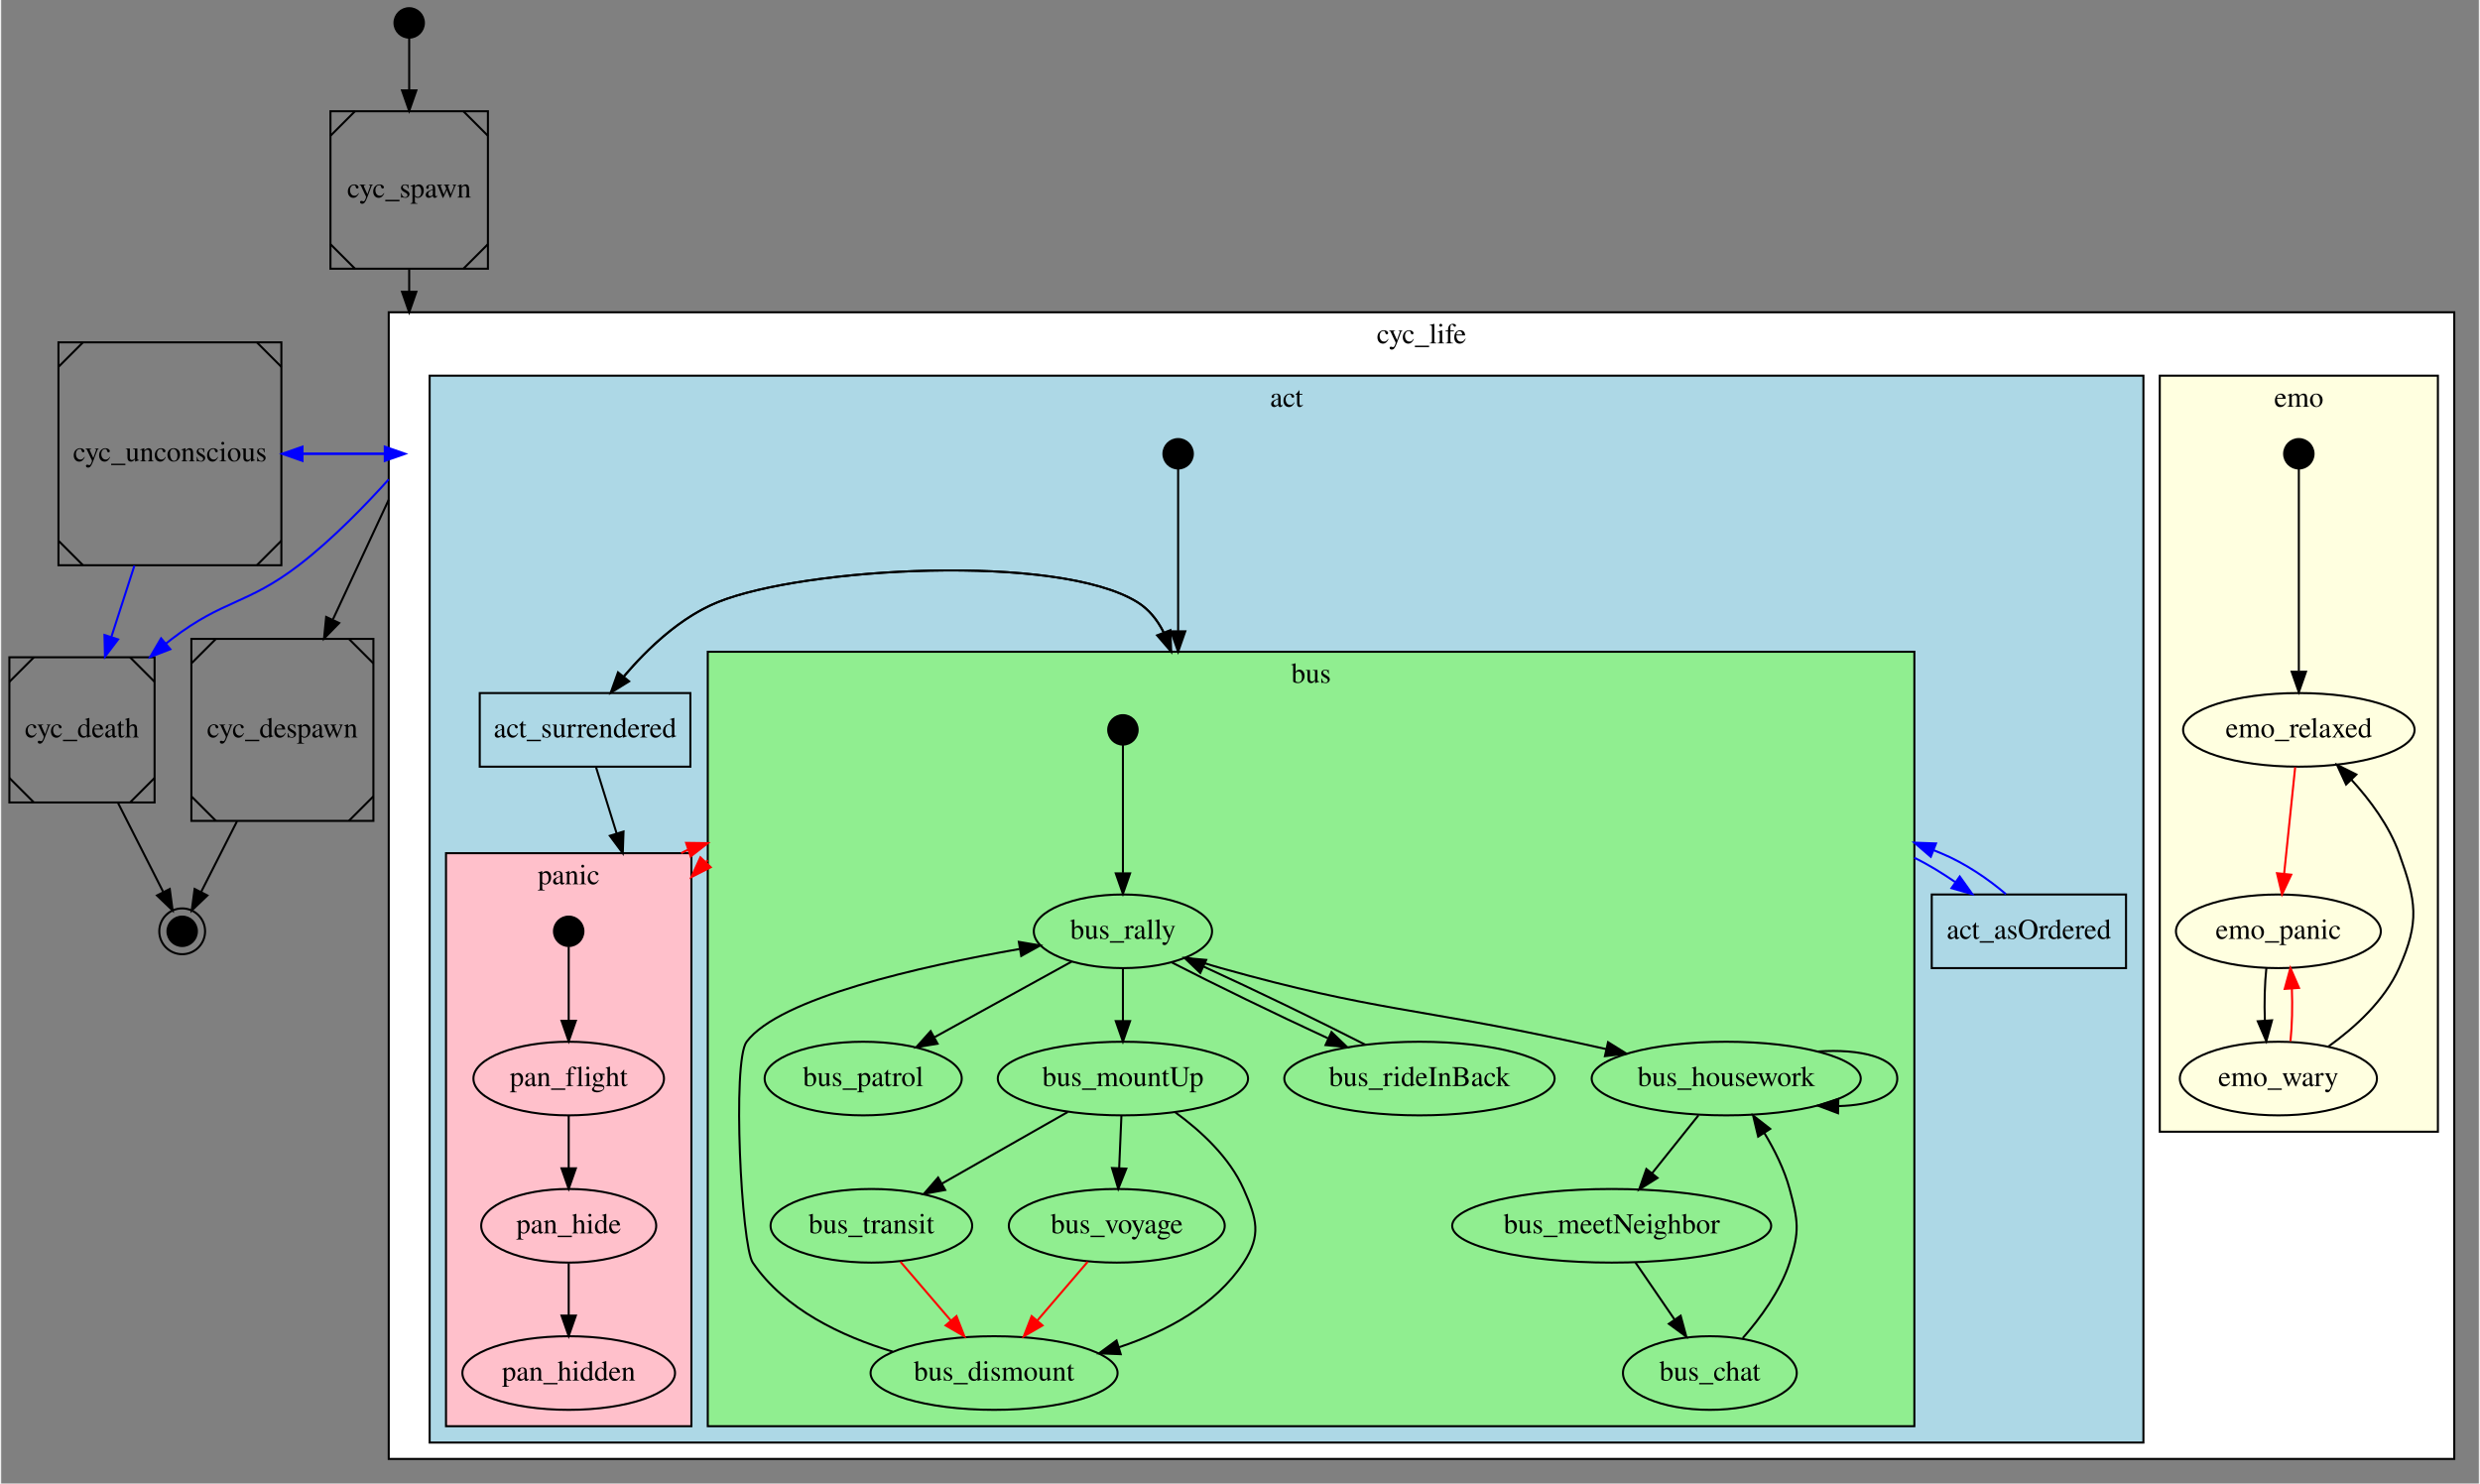
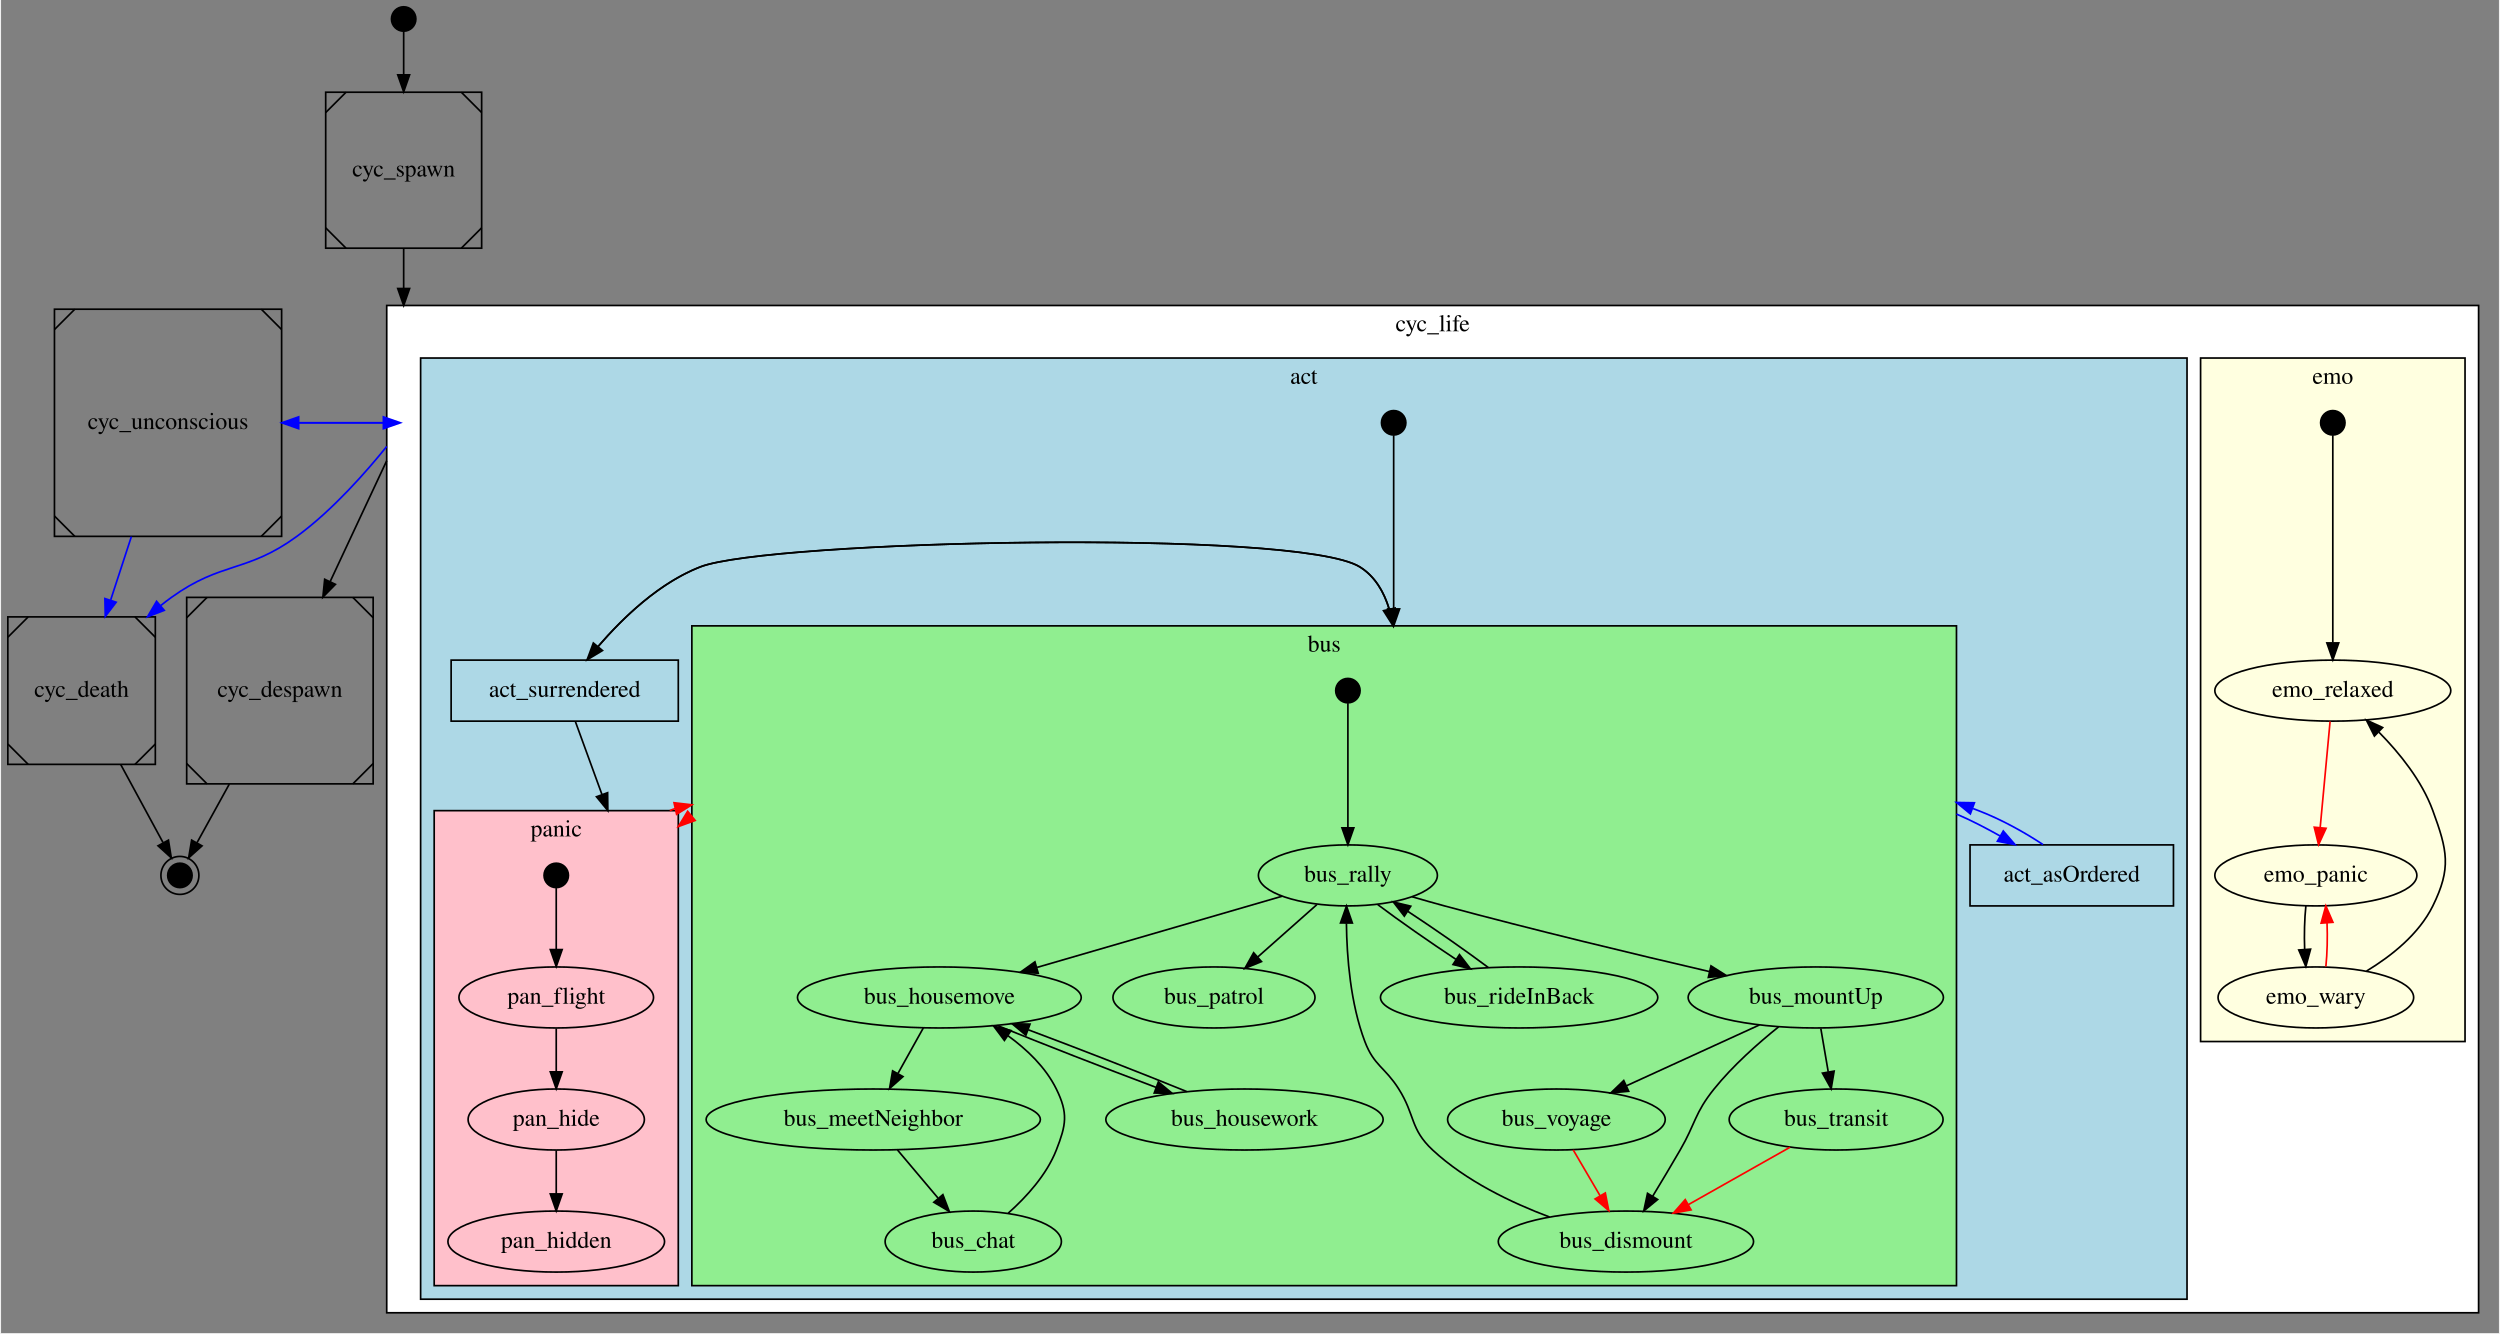
- <svg xmlns="http://www.w3.org/2000/svg" width="1212pt" height="725pt" viewBox="0.00 0.00 1211.50 725.40">
-   <g id="graph0" class="graph" transform="scale(1 1) rotate(0) translate(4 721.4)">
-     <polygon fill="gray" stroke="transparent" points="-4,4 -4,-721.4 1207.5,-721.4 1207.5,4 -4,4" />
+ <svg xmlns="http://www.w3.org/2000/svg" width="1474pt" height="786pt" viewBox="0.00 0.00 1473.50 786.40">
+   <g id="graph0" class="graph" transform="scale(1 1) rotate(0) translate(4 782.4)">
+     <polygon fill="gray" stroke="transparent" points="-4,4 -4,-782.4 1469.5,-782.4 1469.5,4 -4,4" />
    <g id="clust1" class="cluster">
-       <polygon fill="white" stroke="black" points="185.5,-8 185.5,-568.7 1195.5,-568.7 1195.5,-8 185.5,-8" />
-       <text text-anchor="middle" x="690.5" y="-553.5" font-family="Times,serif" font-size="14.00">cyc_life</text>
+       <polygon fill="white" stroke="black" points="223.5,-8 223.5,-602.2 1457.5,-602.2 1457.5,-8 223.5,-8" />
+       <text text-anchor="middle" x="840.5" y="-587" font-family="Times,serif" font-size="14.00">cyc_life</text>
    </g>
    <g id="clust2" class="cluster">
-       <polygon fill="lightyellow" stroke="black" points="1051.5,-168 1051.5,-537.7 1187.5,-537.7 1187.5,-168 1051.5,-168" />
-       <text text-anchor="middle" x="1119.5" y="-522.5" font-family="Times,serif" font-size="14.00">emo</text>
+       <polygon fill="lightyellow" stroke="black" points="1293.5,-168 1293.5,-571.2 1449.5,-571.2 1449.5,-168 1293.5,-168" />
+       <text text-anchor="middle" x="1371.5" y="-556" font-family="Times,serif" font-size="14.00">emo</text>
    </g>
    <g id="clust4" class="cluster">
-       <polygon fill="lightblue" stroke="black" points="205.5,-16 205.5,-537.7 1043.5,-537.7 1043.5,-16 205.5,-16" />
-       <text text-anchor="middle" x="624.5" y="-522.5" font-family="Times,serif" font-size="14.00">act</text>
+       <polygon fill="lightblue" stroke="black" points="243.5,-16 243.5,-571.2 1285.5,-571.2 1285.5,-16 243.5,-16" />
+       <text text-anchor="middle" x="764.5" y="-556" font-family="Times,serif" font-size="14.00">act</text>
    </g>
    <g id="clust5" class="cluster">
-       <polygon fill="lightgreen" stroke="black" points="341.5,-24 341.5,-402.7 931.5,-402.7 931.5,-24 341.5,-24" />
-       <text text-anchor="middle" x="636.5" y="-387.5" font-family="Times,serif" font-size="14.00">bus</text>
+       <polygon fill="lightgreen" stroke="black" points="403.5,-24 403.5,-413.2 1149.5,-413.2 1149.5,-24 403.5,-24" />
+       <text text-anchor="middle" x="776.5" y="-398" font-family="Times,serif" font-size="14.00">bus</text>
    </g>
    <g id="clust6" class="cluster">
-       <polygon fill="pink" stroke="black" points="213.5,-24 213.5,-304.2 333.5,-304.2 333.5,-24 213.5,-24" />
-       <text text-anchor="middle" x="273.5" y="-289" font-family="Times,serif" font-size="14.00">panic</text>
+       <polygon fill="pink" stroke="black" points="251.5,-24 251.5,-304.2 395.5,-304.2 395.5,-24 251.5,-24" />
+       <text text-anchor="middle" x="323.5" y="-289" font-family="Times,serif" font-size="14.00">panic</text>
+     </g>
+     <g id="node28" class="node">
+       <polygon fill="none" stroke="black" points="215.5,-430 105.5,-430 105.5,-320 215.5,-320 215.5,-430" />
+       <polyline fill="none" stroke="black" points="117.5,-430 105.5,-418 " />
+       <polyline fill="none" stroke="black" points="105.5,-332 117.5,-320 " />
+       <polyline fill="none" stroke="black" points="203.5,-320 215.5,-332 " />
+       <polyline fill="none" stroke="black" points="215.5,-418 203.5,-430 " />
+       <text text-anchor="middle" x="160.5" y="-371.3" font-family="Times,serif" font-size="14.00">cyc_despawn</text>
+     </g>
+     <g id="edge38" class="edge">
+       <path fill="none" stroke="black" d="M223.5,-510.63C214.88,-492.22 201.99,-464.67 190.11,-439.28" />
+       <polygon fill="black" stroke="black" points="193.24,-437.7 185.83,-430.13 186.9,-440.67 193.24,-437.7" />
+     </g>
+     <g id="node29" class="node">
+       <polygon fill="none" stroke="black" points="87,-418.5 0,-418.5 0,-331.5 87,-331.5 87,-418.5" />
+       <polyline fill="none" stroke="black" points="12,-418.5 0,-406.5 " />
+       <polyline fill="none" stroke="black" points="0,-343.5 12,-331.5 " />
+       <polyline fill="none" stroke="black" points="75,-331.5 87,-343.5 " />
+       <polyline fill="none" stroke="black" points="87,-406.5 75,-418.5 " />
+       <text text-anchor="middle" x="43.5" y="-371.3" font-family="Times,serif" font-size="14.00">cyc_death</text>
+     </g>
+     <g id="edge39" class="edge">
+       <path fill="none" stroke="blue" d="M223.5,-519.03C211.93,-504.67 191.74,-481.51 170.5,-466 140.96,-444.43 126.19,-451.36 96.5,-430 94.4,-428.49 92.31,-426.89 90.24,-425.23" />
+       <polygon fill="blue" stroke="blue" points="92.27,-422.36 82.38,-418.54 87.73,-427.69 92.27,-422.36" />
+     </g>
+     <g id="node30" class="node">
+       <polygon fill="none" stroke="black" points="161.5,-600 27.5,-600 27.5,-466 161.5,-466 161.5,-600" />
+       <polyline fill="none" stroke="black" points="39.5,-600 27.5,-588 " />
+       <polyline fill="none" stroke="black" points="27.5,-478 39.5,-466 " />
+       <polyline fill="none" stroke="black" points="149.5,-466 161.5,-478 " />
+       <polyline fill="none" stroke="black" points="161.5,-588 149.5,-600 " />
+       <text text-anchor="middle" x="94.5" y="-529.3" font-family="Times,serif" font-size="14.00">cyc_unconscious</text>
+     </g>
+     <g id="edge40" class="edge">
+       <path fill="none" stroke="blue" d="M223.5,-533C206.22,-533 188.95,-533 171.67,-533" />
+       <polygon fill="blue" stroke="blue" points="171.56,-529.5 161.56,-533 171.56,-536.5 171.56,-529.5" />
+     </g>
+     <g id="node2" class="node">
+       <ellipse fill="black" stroke="black" cx="1371.5" cy="-533" rx="7.2" ry="7.2" />
+     </g>
+     <g id="node3" class="node">
+       <ellipse fill="none" stroke="black" cx="1371.5" cy="-375" rx="69.59" ry="18" />
+       <text text-anchor="middle" x="1371.5" y="-371.3" font-family="Times,serif" font-size="14.00">emo_relaxed</text>
+     </g>
+     <g id="edge1" class="edge">
+       <path fill="none" stroke="black" d="M1371.5,-525.69C1371.5,-505.35 1371.5,-440.67 1371.5,-403.32" />
+       <polygon fill="black" stroke="black" points="1375,-403.13 1371.5,-393.13 1368,-403.13 1375,-403.13" />
+     </g>
+     <g id="node5" class="node">
+       <ellipse fill="none" stroke="black" cx="1361.5" cy="-266" rx="59.59" ry="18" />
+       <text text-anchor="middle" x="1361.5" y="-262.3" font-family="Times,serif" font-size="14.00">emo_panic</text>
+     </g>
+     <g id="edge2" class="edge">
+       <path fill="none" stroke="red" d="M1369.89,-356.81C1368.32,-339.96 1365.89,-314.02 1364.06,-294.34" />
+       <polygon fill="red" stroke="red" points="1367.52,-293.78 1363.1,-284.15 1360.55,-294.43 1367.52,-293.78" />
+     </g>
+     <g id="node4" class="node">
+       <ellipse fill="none" stroke="black" cx="1361.5" cy="-194" rx="57.69" ry="18" />
+       <text text-anchor="middle" x="1361.5" y="-190.3" font-family="Times,serif" font-size="14.00">emo_wary</text>
+     </g>
+     <g id="edge5" class="edge">
+       <path fill="none" stroke="black" d="M1391.37,-209.56C1406.04,-218.45 1422.29,-231.33 1430.5,-248 1441.54,-270.4 1439.09,-280.74 1430.5,-304.2 1424.04,-321.85 1410.93,-338.1 1398.71,-350.48" />
+       <polygon fill="black" stroke="black" points="1396.04,-348.19 1391.28,-357.66 1400.9,-353.23 1396.04,-348.19" />
+     </g>
+     <g id="edge3" class="edge">
+       <path fill="none" stroke="red" d="M1367.41,-212.28C1368.21,-220.03 1368.44,-229.36 1368.09,-238.01" />
+       <polygon fill="red" stroke="red" points="1364.59,-237.83 1367.38,-248.05 1371.58,-238.33 1364.59,-237.83" />
+     </g>
+     <g id="edge4" class="edge">
+       <path fill="none" stroke="black" d="M1355.62,-248.05C1354.8,-240.35 1354.56,-231.03 1354.89,-222.36" />
+       <polygon fill="black" stroke="black" points="1358.39,-222.49 1355.59,-212.28 1351.41,-222.01 1358.39,-222.49" />
+     </g>
+     <g id="edge33" class="edge">
+       <path fill="none" stroke="red" d="M403.5,-301.32C403.45,-301.28 403.4,-301.25 403.34,-301.21" />
+       <polygon fill="red" stroke="red" points="405.45,-298.42 395.5,-294.79 401.02,-303.83 405.45,-298.42" />
+     </g>
+     <g id="node25" class="node">
+       <polygon fill="none" stroke="black" points="1277.5,-284 1157.5,-284 1157.5,-248 1277.5,-248 1277.5,-284" />
+       <text text-anchor="middle" x="1217.5" y="-262.3" font-family="Times,serif" font-size="14.00">act_asOrdered</text>
+     </g>
+     <g id="edge31" class="edge">
+       <path fill="none" stroke="blue" d="M1149.5,-302.18C1158.18,-298.49 1166.96,-293.89 1175.23,-289.25" />
+       <polygon fill="blue" stroke="blue" points="1177.11,-292.2 1184.04,-284.18 1173.63,-286.13 1177.11,-292.2" />
+     </g>
+     <g id="node26" class="node">
+       <polygon fill="none" stroke="black" points="395.5,-393 261.5,-393 261.5,-357 395.5,-357 395.5,-393" />
+       <text text-anchor="middle" x="328.5" y="-371.3" font-family="Times,serif" font-size="14.00">act_surrendered</text>
+     </g>
+     <g id="edge29" class="edge">
+       <path fill="none" stroke="black" d="M817.16,-413.2C814.84,-426.85 809.37,-440.66 797.5,-448 760.73,-470.72 448.8,-463.62 408.5,-448 384.24,-438.6 362.84,-418.03 348.29,-401.12" />
+       <polygon fill="black" stroke="black" points="350.79,-398.65 341.71,-393.18 345.39,-403.11 350.79,-398.65" />
+     </g>
+     <g id="node7" class="node">
+       <ellipse fill="black" stroke="black" cx="790.5" cy="-375" rx="7.2" ry="7.2" />
+     </g>
+     <g id="node8" class="node">
+       <ellipse fill="none" stroke="black" cx="790.5" cy="-266" rx="52.79" ry="18" />
+       <text text-anchor="middle" x="790.5" y="-262.3" font-family="Times,serif" font-size="14.00">bus_rally</text>
+     </g>
+     <g id="edge6" class="edge">
+       <path fill="none" stroke="black" d="M790.5,-367.63C790.5,-353.52 790.5,-318.94 790.5,-294.27" />
+       <polygon fill="black" stroke="black" points="794,-294.06 790.5,-284.06 787,-294.06 794,-294.06" />
+     </g>
+     <g id="node9" class="node">
+       <ellipse fill="none" stroke="black" cx="711.5" cy="-194" rx="59.59" ry="18" />
+       <text text-anchor="middle" x="711.5" y="-190.3" font-family="Times,serif" font-size="14.00">bus_patrol</text>
+     </g>
+     <g id="edge7" class="edge">
+       <path fill="none" stroke="black" d="M772.18,-248.76C761.81,-239.58 748.67,-227.94 737.28,-217.84" />
+       <polygon fill="black" stroke="black" points="739.53,-215.16 729.72,-211.15 734.89,-220.4 739.53,-215.16" />
+     </g>
+     <g id="node10" class="node">
+       <ellipse fill="none" stroke="black" cx="1066.5" cy="-194" rx="75.29" ry="18" />
+       <text text-anchor="middle" x="1066.5" y="-190.3" font-family="Times,serif" font-size="14.00">bus_mountUp</text>
+     </g>
+     <g id="edge8" class="edge">
+       <path fill="none" stroke="black" d="M828.44,-253.38C834.79,-251.53 841.32,-249.67 847.5,-248 899.88,-233.86 959.79,-219.49 1003.69,-209.28" />
+       <polygon fill="black" stroke="black" points="1004.69,-212.64 1013.64,-206.97 1003.11,-205.82 1004.69,-212.64" />
+     </g>
+     <g id="node11" class="node">
+       <ellipse fill="none" stroke="black" cx="891.5" cy="-194" rx="81.79" ry="18" />
+       <text text-anchor="middle" x="891.5" y="-190.3" font-family="Times,serif" font-size="14.00">bus_rideInBack</text>
+     </g>
+     <g id="edge9" class="edge">
+       <path fill="none" stroke="black" d="M808.12,-248.76C820.91,-239.15 838.48,-226.87 854.25,-216.46" />
+       <polygon fill="black" stroke="black" points="856.32,-219.3 862.79,-210.91 852.5,-213.43 856.32,-219.3" />
+     </g>
+     <g id="node15" class="node">
+       <ellipse fill="none" stroke="black" cx="549.5" cy="-194" rx="83.69" ry="18" />
+       <text text-anchor="middle" x="549.5" y="-190.3" font-family="Times,serif" font-size="14.00">bus_housemove</text>
+     </g>
+     <g id="edge16" class="edge">
+       <path fill="none" stroke="black" d="M751.78,-253.75C712.69,-242.4 651.86,-224.73 607.11,-211.73" />
+       <polygon fill="black" stroke="black" points="607.83,-208.3 597.25,-208.87 605.88,-215.02 607.83,-208.3" />
+     </g>
+     <g id="node12" class="node">
+       <ellipse fill="none" stroke="black" cx="1078.5" cy="-122" rx="63.09" ry="18" />
+       <text text-anchor="middle" x="1078.5" y="-118.3" font-family="Times,serif" font-size="14.00">bus_transit</text>
+     </g>
+     <g id="edge10" class="edge">
+       <path fill="none" stroke="black" d="M1069.47,-175.7C1070.79,-167.98 1072.38,-158.71 1073.85,-150.11" />
+       <polygon fill="black" stroke="black" points="1077.33,-150.55 1075.57,-140.1 1070.43,-149.37 1077.33,-150.55" />
+     </g>
+     <g id="node13" class="node">
+       <ellipse fill="none" stroke="black" cx="913.5" cy="-122" rx="64.19" ry="18" />
+       <text text-anchor="middle" x="913.5" y="-118.3" font-family="Times,serif" font-size="14.00">bus_voyage</text>
+     </g>
+     <g id="edge11" class="edge">
+       <path fill="none" stroke="black" d="M1033.3,-177.81C1010.23,-167.26 979.33,-153.12 954.69,-141.85" />
+       <polygon fill="black" stroke="black" points="956.14,-138.66 945.59,-137.68 953.22,-145.02 956.14,-138.66" />
+     </g>
+     <g id="node14" class="node">
+       <ellipse fill="none" stroke="black" cx="954.5" cy="-50" rx="75.29" ry="18" />
+       <text text-anchor="middle" x="954.5" y="-46.3" font-family="Times,serif" font-size="14.00">bus_dismount</text>
+     </g>
+     <g id="edge12" class="edge">
+       <path fill="none" stroke="black" d="M1044.57,-176.67C1032.41,-166.91 1017.56,-153.76 1006.5,-140 995.03,-125.74 995.68,-119.84 986.5,-104 981.3,-95.03 975.48,-85.29 970.23,-76.64" />
+       <polygon fill="black" stroke="black" points="973.22,-74.82 965.03,-68.09 967.24,-78.45 973.22,-74.82" />
+     </g>
+     <g id="edge17" class="edge">
+       <path fill="none" stroke="black" d="M873.36,-211.62C860.12,-221.55 841.94,-234.23 825.92,-244.74" />
+       <polygon fill="black" stroke="black" points="823.78,-241.95 817.29,-250.33 827.58,-247.83 823.78,-241.95" />
+     </g>
+     <g id="edge13" class="edge">
+       <path fill="none" stroke="red" d="M1051.29,-105.64C1033.69,-95.7 1010.55,-82.64 991.32,-71.78" />
+       <polygon fill="red" stroke="red" points="992.94,-68.68 982.51,-66.81 989.5,-74.77 992.94,-68.68" />
+     </g>
+     <g id="edge14" class="edge">
+       <path fill="none" stroke="red" d="M923.42,-104.05C928.19,-95.92 934,-86 939.31,-76.94" />
+       <polygon fill="red" stroke="red" points="942.35,-78.67 944.38,-68.28 936.31,-75.14 942.35,-78.67" />
+     </g>
+     <g id="edge15" class="edge">
+       <path fill="none" stroke="black" d="M909.52,-64.45C886.8,-72.97 859.99,-85.86 840.5,-104 827.1,-116.47 830.28,-124.53 820.5,-140 812.33,-152.93 805.91,-153.7 800.5,-168 792.01,-190.45 789.86,-217.78 789.63,-237.7" />
+       <polygon fill="black" stroke="black" points="786.13,-237.94 789.67,-247.93 793.13,-237.91 786.13,-237.94" />
+     </g>
+     <g id="node16" class="node">
+       <ellipse fill="none" stroke="black" cx="510.5" cy="-122" rx="98.58" ry="18" />
+       <text text-anchor="middle" x="510.5" y="-118.3" font-family="Times,serif" font-size="14.00">bus_meetNeighbor</text>
+     </g>
+     <g id="edge18" class="edge">
+       <path fill="none" stroke="black" d="M540.06,-176.05C535.58,-168.01 530.11,-158.2 525.11,-149.23" />
+       <polygon fill="black" stroke="black" points="528.05,-147.31 520.12,-140.28 521.93,-150.71 528.05,-147.31" />
+     </g>
+     <g id="node18" class="node">
+       <ellipse fill="none" stroke="black" cx="729.5" cy="-122" rx="81.79" ry="18" />
+       <text text-anchor="middle" x="729.5" y="-118.3" font-family="Times,serif" font-size="14.00">bus_housework</text>
+     </g>
+     <g id="edge21" class="edge">
+       <path fill="none" stroke="black" d="M583.73,-177.46C610.21,-166.67 647.19,-152.25 677.32,-140.96" />
+       <polygon fill="black" stroke="black" points="678.69,-144.19 686.84,-137.42 676.25,-137.63 678.69,-144.19" />
+     </g>
+     <g id="node17" class="node">
+       <ellipse fill="none" stroke="black" cx="569.5" cy="-50" rx="51.99" ry="18" />
+       <text text-anchor="middle" x="569.5" y="-46.3" font-family="Times,serif" font-size="14.00">bus_chat</text>
+     </g>
+     <g id="edge19" class="edge">
+       <path fill="none" stroke="black" d="M524.78,-104.05C531.96,-95.54 540.79,-85.07 548.7,-75.68" />
+       <polygon fill="black" stroke="black" points="551.58,-77.69 555.35,-67.79 546.23,-73.18 551.58,-77.69" />
+     </g>
+     <g id="edge20" class="edge">
+       <path fill="none" stroke="black" d="M590.12,-66.75C600.78,-76.23 612.74,-89.3 618.5,-104 624.33,-118.9 625.57,-125.65 618.5,-140 612.21,-152.76 601.22,-163.3 589.83,-171.53" />
+       <polygon fill="black" stroke="black" points="587.87,-168.63 581.53,-177.11 591.78,-174.44 587.87,-168.63" />
+     </g>
+     <g id="edge22" class="edge">
+       <path fill="none" stroke="black" d="M695.47,-138.46C669.05,-149.23 632.08,-163.64 601.92,-174.94" />
+       <polygon fill="black" stroke="black" points="600.54,-171.72 592.39,-178.5 602.98,-178.28 600.54,-171.72" />
+     </g>
+     <g id="edge32" class="edge">
+       <path fill="none" stroke="red" d="M390.5,-304.2C391.41,-304.64 392.47,-305.05 393.66,-305.44" />
+       <polygon fill="red" stroke="red" points="392.98,-308.87 403.5,-307.65 394.51,-302.04 392.98,-308.87" />
+     </g>
+     <g id="node20" class="node">
+       <ellipse fill="black" stroke="black" cx="323.5" cy="-266" rx="7.2" ry="7.2" />
+     </g>
+     <g id="node21" class="node">
+       <ellipse fill="none" stroke="black" cx="323.5" cy="-194" rx="57.39" ry="18" />
+       <text text-anchor="middle" x="323.5" y="-190.3" font-family="Times,serif" font-size="14.00">pan_flight</text>
+     </g>
+     <g id="edge23" class="edge">
+       <path fill="none" stroke="black" d="M323.5,-258.54C323.5,-250.31 323.5,-235.58 323.5,-222.37" />
+       <polygon fill="black" stroke="black" points="327,-222.26 323.5,-212.26 320,-222.26 327,-222.26" />
+     </g>
+     <g id="node22" class="node">
+       <ellipse fill="none" stroke="black" cx="323.5" cy="-122" rx="51.99" ry="18" />
+       <text text-anchor="middle" x="323.5" y="-118.3" font-family="Times,serif" font-size="14.00">pan_hide</text>
+     </g>
+     <g id="edge24" class="edge">
+       <path fill="none" stroke="black" d="M323.5,-175.7C323.5,-167.98 323.5,-158.71 323.5,-150.11" />
+       <polygon fill="black" stroke="black" points="327,-150.1 323.5,-140.1 320,-150.1 327,-150.1" />
+     </g>
+     <g id="node23" class="node">
+       <ellipse fill="none" stroke="black" cx="323.5" cy="-50" rx="63.89" ry="18" />
+       <text text-anchor="middle" x="323.5" y="-46.3" font-family="Times,serif" font-size="14.00">pan_hidden</text>
+     </g>
+     <g id="edge25" class="edge">
+       <path fill="none" stroke="black" d="M323.5,-103.7C323.5,-95.98 323.5,-86.71 323.5,-78.11" />
+       <polygon fill="black" stroke="black" points="327,-78.1 323.5,-68.1 320,-78.1 327,-78.1" />
+     </g>
+     <g id="node24" class="node">
+       <ellipse fill="black" stroke="black" cx="817.5" cy="-533" rx="7.2" ry="7.2" />
+     </g>
+     <g id="edge26" class="edge">
+       <path fill="none" stroke="black" d="M817.5,-525.69C817.5,-508.65 817.5,-460.49 817.5,-423.35" />
+       <polygon fill="black" stroke="black" points="821,-423.2 817.5,-413.2 814,-423.2 821,-423.2" />
+     </g>
+     <g id="edge30" class="edge">
+       <path fill="none" stroke="blue" d="M1200.54,-284.18C1189.87,-291.29 1175.94,-299.05 1162.5,-304.2 1161.43,-304.61 1160.35,-305.02 1159.27,-305.43" />
+       <polygon fill="blue" stroke="blue" points="1157.68,-302.28 1149.5,-309.02 1160.09,-308.85 1157.68,-302.28" />
+     </g>
+     <g id="edge28" class="edge">
+       <path fill="none" stroke="black" d="M341.71,-393.18C355.91,-411.01 380.28,-437.06 408.5,-448 448.8,-463.62 760.73,-470.72 797.5,-448 806.5,-442.44 811.81,-433.16 814.87,-423.05" />
+       <polygon fill="black" stroke="black" points="818.31,-423.73 817.16,-413.2 811.49,-422.15 818.31,-423.73" />
+     </g>
+     <g id="edge27" class="edge">
+       <path fill="none" stroke="black" d="M334.77,-356.81C339.04,-345.09 344.91,-328.97 350.51,-313.61" />
+       <polygon fill="black" stroke="black" points="353.81,-314.79 353.94,-304.2 347.23,-312.4 353.81,-314.79" />
    </g>
    <g id="node27" class="node">
-       <polygon fill="none" stroke="black" points="178,-409 89,-409 89,-320 178,-320 178,-409" />
-       <polyline fill="none" stroke="black" points="101,-409 89,-397 " />
-       <polyline fill="none" stroke="black" points="89,-332 101,-320 " />
-       <polyline fill="none" stroke="black" points="166,-320 178,-332 " />
-       <polyline fill="none" stroke="black" points="178,-397 166,-409 " />
-       <text text-anchor="middle" x="133.5" y="-360.8" font-family="Times,serif" font-size="14.00">cyc_despawn</text>
+       <polygon fill="none" stroke="black" points="279.5,-728 187.5,-728 187.5,-636 279.5,-636 279.5,-728" />
+       <polyline fill="none" stroke="black" points="199.5,-728 187.5,-716 " />
+       <polyline fill="none" stroke="black" points="187.5,-648 199.5,-636 " />
+       <polyline fill="none" stroke="black" points="267.5,-636 279.5,-648 " />
+       <polyline fill="none" stroke="black" points="279.5,-716 267.5,-728 " />
+       <text text-anchor="middle" x="233.5" y="-678.3" font-family="Times,serif" font-size="14.00">cyc_spawn</text>
    </g>
    <g id="edge37" class="edge">
-       <path fill="none" stroke="black" d="M185.5,-477.06C178.14,-461.26 167.79,-439.05 158.25,-418.6" />
-       <polygon fill="black" stroke="black" points="161.26,-416.76 153.86,-409.18 154.91,-419.72 161.26,-416.76" />
-     </g>
-     <g id="node28" class="node">
-       <polygon fill="none" stroke="black" points="71,-400 0,-400 0,-329 71,-329 71,-400" />
-       <polyline fill="none" stroke="black" points="12,-400 0,-388 " />
-       <polyline fill="none" stroke="black" points="0,-341 12,-329 " />
-       <polyline fill="none" stroke="black" points="59,-329 71,-341 " />
-       <polyline fill="none" stroke="black" points="71,-388 59,-400 " />
-       <text text-anchor="middle" x="35.5" y="-360.8" font-family="Times,serif" font-size="14.00">cyc_death</text>
-     </g>
-     <g id="edge38" class="edge">
-       <path fill="none" stroke="blue" d="M185.5,-487C175.18,-475.54 158.27,-457.84 141.5,-445 116.2,-425.63 104.81,-428.36 79.5,-409 78.49,-408.23 77.48,-407.44 76.48,-406.63" />
-       <polygon fill="blue" stroke="blue" points="78.71,-403.93 68.82,-400.13 74.18,-409.27 78.71,-403.93" />
-     </g>
-     <g id="node29" class="node">
-       <polygon fill="none" stroke="black" points="133,-554 24,-554 24,-445 133,-445 133,-554" />
-       <polyline fill="none" stroke="black" points="36,-554 24,-542 " />
-       <polyline fill="none" stroke="black" points="24,-457 36,-445 " />
-       <polyline fill="none" stroke="black" points="121,-445 133,-457 " />
-       <polyline fill="none" stroke="black" points="133,-542 121,-554 " />
-       <text text-anchor="middle" x="78.5" y="-495.8" font-family="Times,serif" font-size="14.00">cyc_unconscious</text>
-     </g>
-     <g id="edge39" class="edge">
-       <path fill="none" stroke="blue" d="M185.5,-499.5C171.57,-499.5 157.63,-499.5 143.69,-499.5" />
-       <polygon fill="blue" stroke="blue" points="143.34,-496 133.34,-499.5 143.34,-503 143.34,-496" />
-     </g>
-     <g id="node2" class="node">
-       <ellipse fill="black" stroke="black" cx="1119.5" cy="-499.5" rx="7.2" ry="7.2" />
-     </g>
-     <g id="node3" class="node">
-       <ellipse fill="none" stroke="black" cx="1119.5" cy="-364.5" rx="56.59" ry="18" />
-       <text text-anchor="middle" x="1119.5" y="-360.8" font-family="Times,serif" font-size="14.00">emo_relaxed</text>
-     </g>
-     <g id="edge1" class="edge">
-       <path fill="none" stroke="black" d="M1119.5,-492.09C1119.5,-474.54 1119.5,-424.96 1119.5,-393.31" />
-       <polygon fill="black" stroke="black" points="1123,-392.94 1119.5,-382.94 1116,-392.94 1123,-392.94" />
-     </g>
-     <g id="node5" class="node">
-       <ellipse fill="none" stroke="black" cx="1109.5" cy="-266" rx="50.09" ry="18" />
-       <text text-anchor="middle" x="1109.5" y="-262.3" font-family="Times,serif" font-size="14.00">emo_panic</text>
-     </g>
-     <g id="edge2" class="edge">
-       <path fill="none" stroke="red" d="M1117.71,-346.25C1116.22,-331.84 1114.06,-311.03 1112.33,-294.36" />
-       <polygon fill="red" stroke="red" points="1115.78,-293.69 1111.27,-284.1 1108.82,-294.41 1115.78,-293.69" />
-     </g>
-     <g id="node4" class="node">
-       <ellipse fill="none" stroke="black" cx="1109.5" cy="-194" rx="48.19" ry="18" />
-       <text text-anchor="middle" x="1109.5" y="-190.3" font-family="Times,serif" font-size="14.00">emo_wary</text>
-     </g>
-     <g id="edge5" class="edge">
-       <path fill="none" stroke="black" d="M1133.92,-209.64C1146.8,-218.86 1161.38,-232.03 1168.5,-248 1178.67,-270.81 1176.95,-280.7 1168.5,-304.2 1163.67,-317.62 1154.35,-330.16 1145.12,-340.22" />
-       <polygon fill="black" stroke="black" points="1142.6,-337.79 1138.15,-347.41 1147.63,-342.66 1142.6,-337.79" />
-     </g>
-     <g id="edge3" class="edge">
-       <path fill="none" stroke="red" d="M1115.41,-212.28C1116.21,-220.03 1116.44,-229.36 1116.09,-238.01" />
-       <polygon fill="red" stroke="red" points="1112.59,-237.83 1115.38,-248.05 1119.58,-238.33 1112.59,-237.83" />
-     </g>
-     <g id="edge4" class="edge">
-       <path fill="none" stroke="black" d="M1103.62,-248.05C1102.8,-240.35 1102.56,-231.03 1102.89,-222.36" />
-       <polygon fill="black" stroke="black" points="1106.39,-222.49 1103.59,-212.28 1099.41,-222.01 1106.39,-222.49" />
-     </g>
-     <g id="edge32" class="edge">
-       <path fill="none" stroke="red" d="M341.5,-300.74C341.25,-300.54 341.01,-300.33 340.76,-300.12" />
-       <polygon fill="red" stroke="red" points="342.94,-297.33 333.5,-292.52 337.88,-302.17 342.94,-297.33" />
-     </g>
-     <g id="node24" class="node">
-       <polygon fill="none" stroke="black" points="1035,-284 940,-284 940,-248 1035,-248 1035,-284" />
-       <text text-anchor="middle" x="987.5" y="-262.3" font-family="Times,serif" font-size="14.00">act_asOrdered</text>
-     </g>
-     <g id="edge30" class="edge">
-       <path fill="none" stroke="blue" d="M931.5,-301.96C938.38,-298.63 945.16,-294.4 951.53,-290.05" />
-       <polygon fill="blue" stroke="blue" points="953.69,-292.81 959.84,-284.19 949.66,-287.09 953.69,-292.81" />
-     </g>
-     <g id="node25" class="node">
-       <polygon fill="none" stroke="black" points="333,-382.5 230,-382.5 230,-346.5 333,-346.5 333,-382.5" />
-       <text text-anchor="middle" x="281.5" y="-360.8" font-family="Times,serif" font-size="14.00">act_surrendered</text>
-     </g>
-     <g id="edge28" class="edge">
-       <path fill="none" stroke="black" d="M568.11,-402.7C565.2,-412.44 560.15,-421.65 551.5,-427 512.75,-450.95 388.76,-444.02 346.5,-427 328.22,-419.64 312.2,-404.4 300.64,-390.82" />
-       <polygon fill="black" stroke="black" points="303.05,-388.23 294.04,-382.66 297.61,-392.64 303.05,-388.23" />
-     </g>
-     <g id="node7" class="node">
-       <ellipse fill="black" stroke="black" cx="544.5" cy="-364.5" rx="7.2" ry="7.2" />
-     </g>
-     <g id="node8" class="node">
-       <ellipse fill="none" stroke="black" cx="544.5" cy="-266" rx="43.59" ry="18" />
-       <text text-anchor="middle" x="544.5" y="-262.3" font-family="Times,serif" font-size="14.00">bus_rally</text>
-     </g>
-     <g id="edge6" class="edge">
-       <path fill="none" stroke="black" d="M544.5,-357.17C544.5,-344.69 544.5,-316.23 544.5,-294.6" />
-       <polygon fill="black" stroke="black" points="548,-294.34 544.5,-284.34 541,-294.34 548,-294.34" />
-     </g>
-     <g id="node9" class="node">
-       <ellipse fill="none" stroke="black" cx="417.5" cy="-194" rx="48.19" ry="18" />
-       <text text-anchor="middle" x="417.5" y="-190.3" font-family="Times,serif" font-size="14.00">bus_patrol</text>
-     </g>
-     <g id="edge7" class="edge">
-       <path fill="none" stroke="black" d="M519.41,-251.17C500.27,-240.62 473.66,-225.96 452.44,-214.26" />
-       <polygon fill="black" stroke="black" points="453.86,-211.04 443.41,-209.28 450.48,-217.17 453.86,-211.04" />
-     </g>
-     <g id="node10" class="node">
-       <ellipse fill="none" stroke="black" cx="544.5" cy="-194" rx="61.19" ry="18" />
-       <text text-anchor="middle" x="544.5" y="-190.3" font-family="Times,serif" font-size="14.00">bus_mountUp</text>
-     </g>
-     <g id="edge8" class="edge">
-       <path fill="none" stroke="black" d="M544.5,-247.7C544.5,-239.98 544.5,-230.71 544.5,-222.11" />
-       <polygon fill="black" stroke="black" points="548,-222.1 544.5,-212.1 541,-222.1 548,-222.1" />
-     </g>
-     <g id="node11" class="node">
-       <ellipse fill="none" stroke="black" cx="689.5" cy="-194" rx="66.09" ry="18" />
-       <text text-anchor="middle" x="689.5" y="-190.3" font-family="Times,serif" font-size="14.00">bus_rideInBack</text>
-     </g>
-     <g id="edge9" class="edge">
-       <path fill="none" stroke="black" d="M568.29,-250.83C589.04,-240.14 619.49,-225.36 644.74,-213.69" />
-       <polygon fill="black" stroke="black" points="646.49,-216.73 654.13,-209.38 643.58,-210.37 646.49,-216.73" />
-     </g>
-     <g id="node15" class="node">
-       <ellipse fill="none" stroke="black" cx="839.5" cy="-194" rx="65.79" ry="18" />
-       <text text-anchor="middle" x="839.5" y="-190.3" font-family="Times,serif" font-size="14.00">bus_housework</text>
-     </g>
-     <g id="edge16" class="edge">
-       <path fill="none" stroke="black" d="M575.55,-253.32C581.15,-251.41 586.97,-249.55 592.5,-248 667.7,-226.92 688.19,-228.63 764.5,-212 769.8,-210.84 775.31,-209.63 780.82,-208.4" />
-       <polygon fill="black" stroke="black" points="781.72,-211.78 790.71,-206.18 780.19,-204.95 781.72,-211.78" />
-     </g>
-     <g id="node12" class="node">
-       <ellipse fill="none" stroke="black" cx="421.5" cy="-122" rx="49.29" ry="18" />
-       <text text-anchor="middle" x="421.5" y="-118.3" font-family="Times,serif" font-size="14.00">bus_transit</text>
-     </g>
-     <g id="edge10" class="edge">
-       <path fill="none" stroke="black" d="M517.51,-177.64C499.44,-167.35 475.49,-153.73 456.03,-142.65" />
-       <polygon fill="black" stroke="black" points="457.59,-139.51 447.17,-137.61 454.13,-145.6 457.59,-139.51" />
-     </g>
-     <g id="node13" class="node">
-       <ellipse fill="none" stroke="black" cx="541.5" cy="-122" rx="52.79" ry="18" />
-       <text text-anchor="middle" x="541.5" y="-118.3" font-family="Times,serif" font-size="14.00">bus_voyage</text>
-     </g>
-     <g id="edge11" class="edge">
-       <path fill="none" stroke="black" d="M543.76,-175.7C543.43,-167.98 543.03,-158.71 542.66,-150.11" />
-       <polygon fill="black" stroke="black" points="546.16,-149.95 542.23,-140.1 539.16,-150.25 546.16,-149.95" />
-     </g>
-     <g id="node14" class="node">
-       <ellipse fill="none" stroke="black" cx="481.5" cy="-50" rx="60.39" ry="18" />
-       <text text-anchor="middle" x="481.5" y="-46.3" font-family="Times,serif" font-size="14.00">bus_dismount</text>
-     </g>
-     <g id="edge12" class="edge">
-       <path fill="none" stroke="black" d="M570.14,-177.47C582.71,-168.31 596.6,-155.47 603.5,-140 610.02,-125.39 612.27,-117.38 603.5,-104 589.76,-83.05 565.75,-70.34 542.65,-62.64" />
-       <polygon fill="black" stroke="black" points="543.42,-59.22 532.83,-59.64 541.37,-65.91 543.42,-59.22" />
-     </g>
-     <g id="edge17" class="edge">
-       <path fill="none" stroke="black" d="M663.01,-210.55C640.84,-221.9 609.07,-237.25 583.94,-248.76" />
-       <polygon fill="black" stroke="black" points="582.33,-245.65 574.67,-252.97 585.22,-252.02 582.33,-245.65" />
-     </g>
-     <g id="edge13" class="edge">
-       <path fill="none" stroke="red" d="M435.72,-104.41C443.08,-95.82 452.22,-85.16 460.39,-75.63" />
-       <polygon fill="red" stroke="red" points="463.12,-77.83 466.97,-67.96 457.8,-73.27 463.12,-77.83" />
-     </g>
-     <g id="edge14" class="edge">
-       <path fill="none" stroke="red" d="M527.28,-104.41C519.92,-95.82 510.78,-85.16 502.61,-75.63" />
-       <polygon fill="red" stroke="red" points="505.2,-73.27 496.03,-67.96 499.88,-77.83 505.2,-73.27" />
-     </g>
-     <g id="edge15" class="edge">
-       <path fill="none" stroke="black" d="M431.93,-60.47C407.12,-67.93 379.11,-81.07 363.5,-104 357.96,-112.13 353.32,-202.46 360.5,-212 376.6,-233.39 445.26,-248.84 493.98,-257.36" />
-       <polygon fill="black" stroke="black" points="493.6,-260.85 504.05,-259.07 494.78,-253.95 493.6,-260.85" />
-     </g>
-     <g id="edge21" class="edge">
-       <path fill="none" stroke="black" d="M884.25,-207.23C905.01,-208.68 923.14,-204.27 923.14,-194 923.14,-185.5 910.71,-181.01 894.64,-180.54" />
-       <polygon fill="black" stroke="black" points="894.17,-177.05 884.25,-180.77 894.32,-184.05 894.17,-177.05" />
-     </g>
-     <g id="node16" class="node">
-       <ellipse fill="none" stroke="black" cx="783.5" cy="-122" rx="77.99" ry="18" />
-       <text text-anchor="middle" x="783.5" y="-118.3" font-family="Times,serif" font-size="14.00">bus_meetNeighbor</text>
-     </g>
-     <g id="edge18" class="edge">
-       <path fill="none" stroke="black" d="M825.94,-176.05C819.13,-167.54 810.75,-157.07 803.25,-147.68" />
-       <polygon fill="black" stroke="black" points="805.91,-145.41 796.93,-139.79 800.45,-149.78 805.91,-145.41" />
-     </g>
-     <g id="node17" class="node">
-       <ellipse fill="none" stroke="black" cx="831.5" cy="-50" rx="42.49" ry="18" />
-       <text text-anchor="middle" x="831.5" y="-46.3" font-family="Times,serif" font-size="14.00">bus_chat</text>
-     </g>
-     <g id="edge19" class="edge">
-       <path fill="none" stroke="black" d="M795.12,-104.05C800.84,-95.71 807.85,-85.49 814.18,-76.25" />
-       <polygon fill="black" stroke="black" points="817.22,-78.02 819.99,-67.79 811.45,-74.06 817.22,-78.02" />
-     </g>
-     <g id="edge20" class="edge">
-       <path fill="none" stroke="black" d="M847.58,-67.08C856.19,-76.86 865.94,-90.11 870.5,-104 875.49,-119.2 874.68,-124.56 870.5,-140 867.92,-149.52 863.16,-159.08 858.12,-167.41" />
-       <polygon fill="black" stroke="black" points="855.12,-165.61 852.65,-175.91 861.01,-169.4 855.12,-165.61" />
-     </g>
-     <g id="edge31" class="edge">
-       <path fill="none" stroke="red" d="M328.5,-304.2C329.53,-304.78 330.62,-305.33 331.76,-305.84" />
-       <polygon fill="red" stroke="red" points="330.91,-309.25 341.5,-309.11 333.14,-302.61 330.91,-309.25" />
-     </g>
-     <g id="node19" class="node">
-       <ellipse fill="black" stroke="black" cx="273.5" cy="-266" rx="7.2" ry="7.2" />
-     </g>
-     <g id="node20" class="node">
-       <ellipse fill="none" stroke="black" cx="273.5" cy="-194" rx="46.59" ry="18" />
-       <text text-anchor="middle" x="273.5" y="-190.3" font-family="Times,serif" font-size="14.00">pan_flight</text>
-     </g>
-     <g id="edge22" class="edge">
-       <path fill="none" stroke="black" d="M273.5,-258.54C273.5,-250.31 273.5,-235.58 273.5,-222.37" />
-       <polygon fill="black" stroke="black" points="277,-222.26 273.5,-212.26 270,-222.26 277,-222.26" />
-     </g>
-     <g id="node21" class="node">
-       <ellipse fill="none" stroke="black" cx="273.5" cy="-122" rx="42.79" ry="18" />
-       <text text-anchor="middle" x="273.5" y="-118.3" font-family="Times,serif" font-size="14.00">pan_hide</text>
-     </g>
-     <g id="edge23" class="edge">
-       <path fill="none" stroke="black" d="M273.5,-175.7C273.5,-167.98 273.5,-158.71 273.5,-150.11" />
-       <polygon fill="black" stroke="black" points="277,-150.1 273.5,-140.1 270,-150.1 277,-150.1" />
-     </g>
-     <g id="node22" class="node">
-       <ellipse fill="none" stroke="black" cx="273.5" cy="-50" rx="51.99" ry="18" />
-       <text text-anchor="middle" x="273.5" y="-46.3" font-family="Times,serif" font-size="14.00">pan_hidden</text>
-     </g>
-     <g id="edge24" class="edge">
-       <path fill="none" stroke="black" d="M273.5,-103.7C273.5,-95.98 273.5,-86.71 273.5,-78.11" />
-       <polygon fill="black" stroke="black" points="277,-78.1 273.5,-68.1 270,-78.1 277,-78.1" />
-     </g>
-     <g id="node23" class="node">
-       <ellipse fill="black" stroke="black" cx="571.5" cy="-499.5" rx="7.2" ry="7.2" />
-     </g>
-     <g id="edge25" class="edge">
-       <path fill="none" stroke="black" d="M571.5,-492.09C571.5,-477.87 571.5,-442.63 571.5,-412.93" />
-       <polygon fill="black" stroke="black" points="575,-412.7 571.5,-402.7 568,-412.7 575,-412.7" />
-     </g>
-     <g id="edge29" class="edge">
-       <path fill="none" stroke="blue" d="M976.25,-284.19C967.79,-291.47 956.2,-299.37 944.5,-304.2 943.29,-304.7 942.08,-305.19 940.87,-305.68" />
-       <polygon fill="blue" stroke="blue" points="939.53,-302.45 931.5,-309.35 942.08,-308.96 939.53,-302.45" />
-     </g>
-     <g id="edge27" class="edge">
-       <path fill="none" stroke="black" d="M294.04,-382.66C305.65,-397.74 324.43,-418.11 346.5,-427 388.76,-444.02 512.75,-450.95 551.5,-427 557.18,-423.49 561.3,-418.32 564.29,-412.42" />
-       <polygon fill="black" stroke="black" points="567.71,-413.28 568.11,-402.7 561.2,-410.73 567.71,-413.28" />
-     </g>
-     <g id="edge26" class="edge">
-       <path fill="none" stroke="black" d="M286.86,-346.25C289.7,-337.12 293.34,-325.43 296.94,-313.85" />
-       <polygon fill="black" stroke="black" points="300.31,-314.79 299.94,-304.2 293.62,-312.71 300.31,-314.79" />
-     </g>
-     <g id="node26" class="node">
-       <polygon fill="none" stroke="black" points="234,-667 157,-667 157,-590 234,-590 234,-667" />
-       <polyline fill="none" stroke="black" points="169,-667 157,-655 " />
-       <polyline fill="none" stroke="black" points="157,-602 169,-590 " />
-       <polyline fill="none" stroke="black" points="222,-590 234,-602 " />
-       <polyline fill="none" stroke="black" points="234,-655 222,-667 " />
-       <text text-anchor="middle" x="195.5" y="-624.8" font-family="Times,serif" font-size="14.00">cyc_spawn</text>
+       <path fill="none" stroke="black" d="M233.5,-635.7C233.5,-628.24 233.5,-620.32 233.5,-612.33" />
+       <polygon fill="black" stroke="black" points="237,-612.2 233.5,-602.2 230,-612.2 237,-612.2" />
+     </g>
+     <g id="node32" class="node">
+       <ellipse fill="black" stroke="black" cx="101.5" cy="-266" rx="7.2" ry="7.2" />
+       <ellipse fill="none" stroke="black" cx="101.5" cy="-266" rx="11.2" ry="11.2" />
    </g>
    <g id="edge36" class="edge">
-       <path fill="none" stroke="black" d="M195.5,-589.74C195.5,-586.19 195.5,-582.51 195.5,-578.76" />
-       <polygon fill="black" stroke="black" points="199,-578.7 195.5,-568.7 192,-578.7 199,-578.7" />
+       <path fill="none" stroke="black" d="M130.65,-319.87C123.78,-307.41 116.93,-294.99 111.6,-285.32" />
+       <polygon fill="black" stroke="black" points="114.55,-283.42 106.66,-276.36 108.42,-286.8 114.55,-283.42" />
+     </g>
+     <g id="edge35" class="edge">
+       <path fill="none" stroke="black" d="M66.59,-331.4C75.26,-315.4 84.68,-298.04 91.54,-285.38" />
+       <polygon fill="black" stroke="black" points="94.74,-286.81 96.43,-276.35 88.59,-283.47 94.74,-286.81" />
+     </g>
+     <g id="edge41" class="edge">
+       <path fill="none" stroke="blue" d="M161.56,-533C181.51,-533 201.46,-533 221.42,-533" />
+       <polygon fill="blue" stroke="blue" points="221.53,-536.5 231.53,-533 221.53,-529.5 221.53,-536.5" />
+     </g>
+     <g id="edge42" class="edge">
+       <path fill="none" stroke="blue" d="M72.87,-465.84C68.8,-453.39 64.59,-440.52 60.68,-428.55" />
+       <polygon fill="blue" stroke="blue" points="63.9,-427.15 57.47,-418.73 57.25,-429.32 63.9,-427.15" />
    </g>
    <g id="node31" class="node">
-       <ellipse fill="black" stroke="black" cx="84.5" cy="-266" rx="7.2" ry="7.2" />
-       <ellipse fill="none" stroke="black" cx="84.5" cy="-266" rx="11.2" ry="11.2" />
-     </g>
-     <g id="edge35" class="edge">
-       <path fill="none" stroke="black" d="M111.29,-319.77C105.13,-307.63 98.77,-295.1 93.79,-285.3" />
-       <polygon fill="black" stroke="black" points="96.82,-283.54 89.18,-276.21 90.58,-286.71 96.82,-283.54" />
+       <ellipse fill="black" stroke="black" cx="233.5" cy="-771.2" rx="7.2" ry="7.2" />
    </g>
    <g id="edge34" class="edge">
-       <path fill="none" stroke="black" d="M53.05,-328.93C60.52,-314.23 68.92,-297.68 75.16,-285.39" />
-       <polygon fill="black" stroke="black" points="78.42,-286.7 79.83,-276.2 72.18,-283.53 78.42,-286.7" />
-     </g>
-     <g id="edge40" class="edge">
-       <path fill="none" stroke="blue" d="M133.34,-499.5C149.97,-499.5 166.59,-499.5 183.21,-499.5" />
-       <polygon fill="blue" stroke="blue" points="183.56,-503 193.56,-499.5 183.56,-496 183.56,-503" />
-     </g>
-     <g id="edge41" class="edge">
-       <path fill="none" stroke="blue" d="M61.13,-444.79C57.38,-433.19 53.46,-421.05 49.84,-409.86" />
-       <polygon fill="blue" stroke="blue" points="53.16,-408.74 46.75,-400.3 46.5,-410.89 53.16,-408.74" />
-     </g>
-     <g id="node30" class="node">
-       <ellipse fill="black" stroke="black" cx="195.5" cy="-710.2" rx="7.2" ry="7.2" />
-     </g>
-     <g id="edge33" class="edge">
-       <path fill="none" stroke="black" d="M195.5,-702.95C195.5,-697.06 195.5,-687.64 195.5,-677.49" />
-       <polygon fill="black" stroke="black" points="199,-677.2 195.5,-667.2 192,-677.2 199,-677.2" />
+       <path fill="none" stroke="black" d="M233.5,-763.93C233.5,-758.07 233.5,-748.69 233.5,-738.37" />
+       <polygon fill="black" stroke="black" points="237,-738.26 233.5,-728.26 230,-738.26 237,-738.26" />
    </g>
  </g>
</svg>
